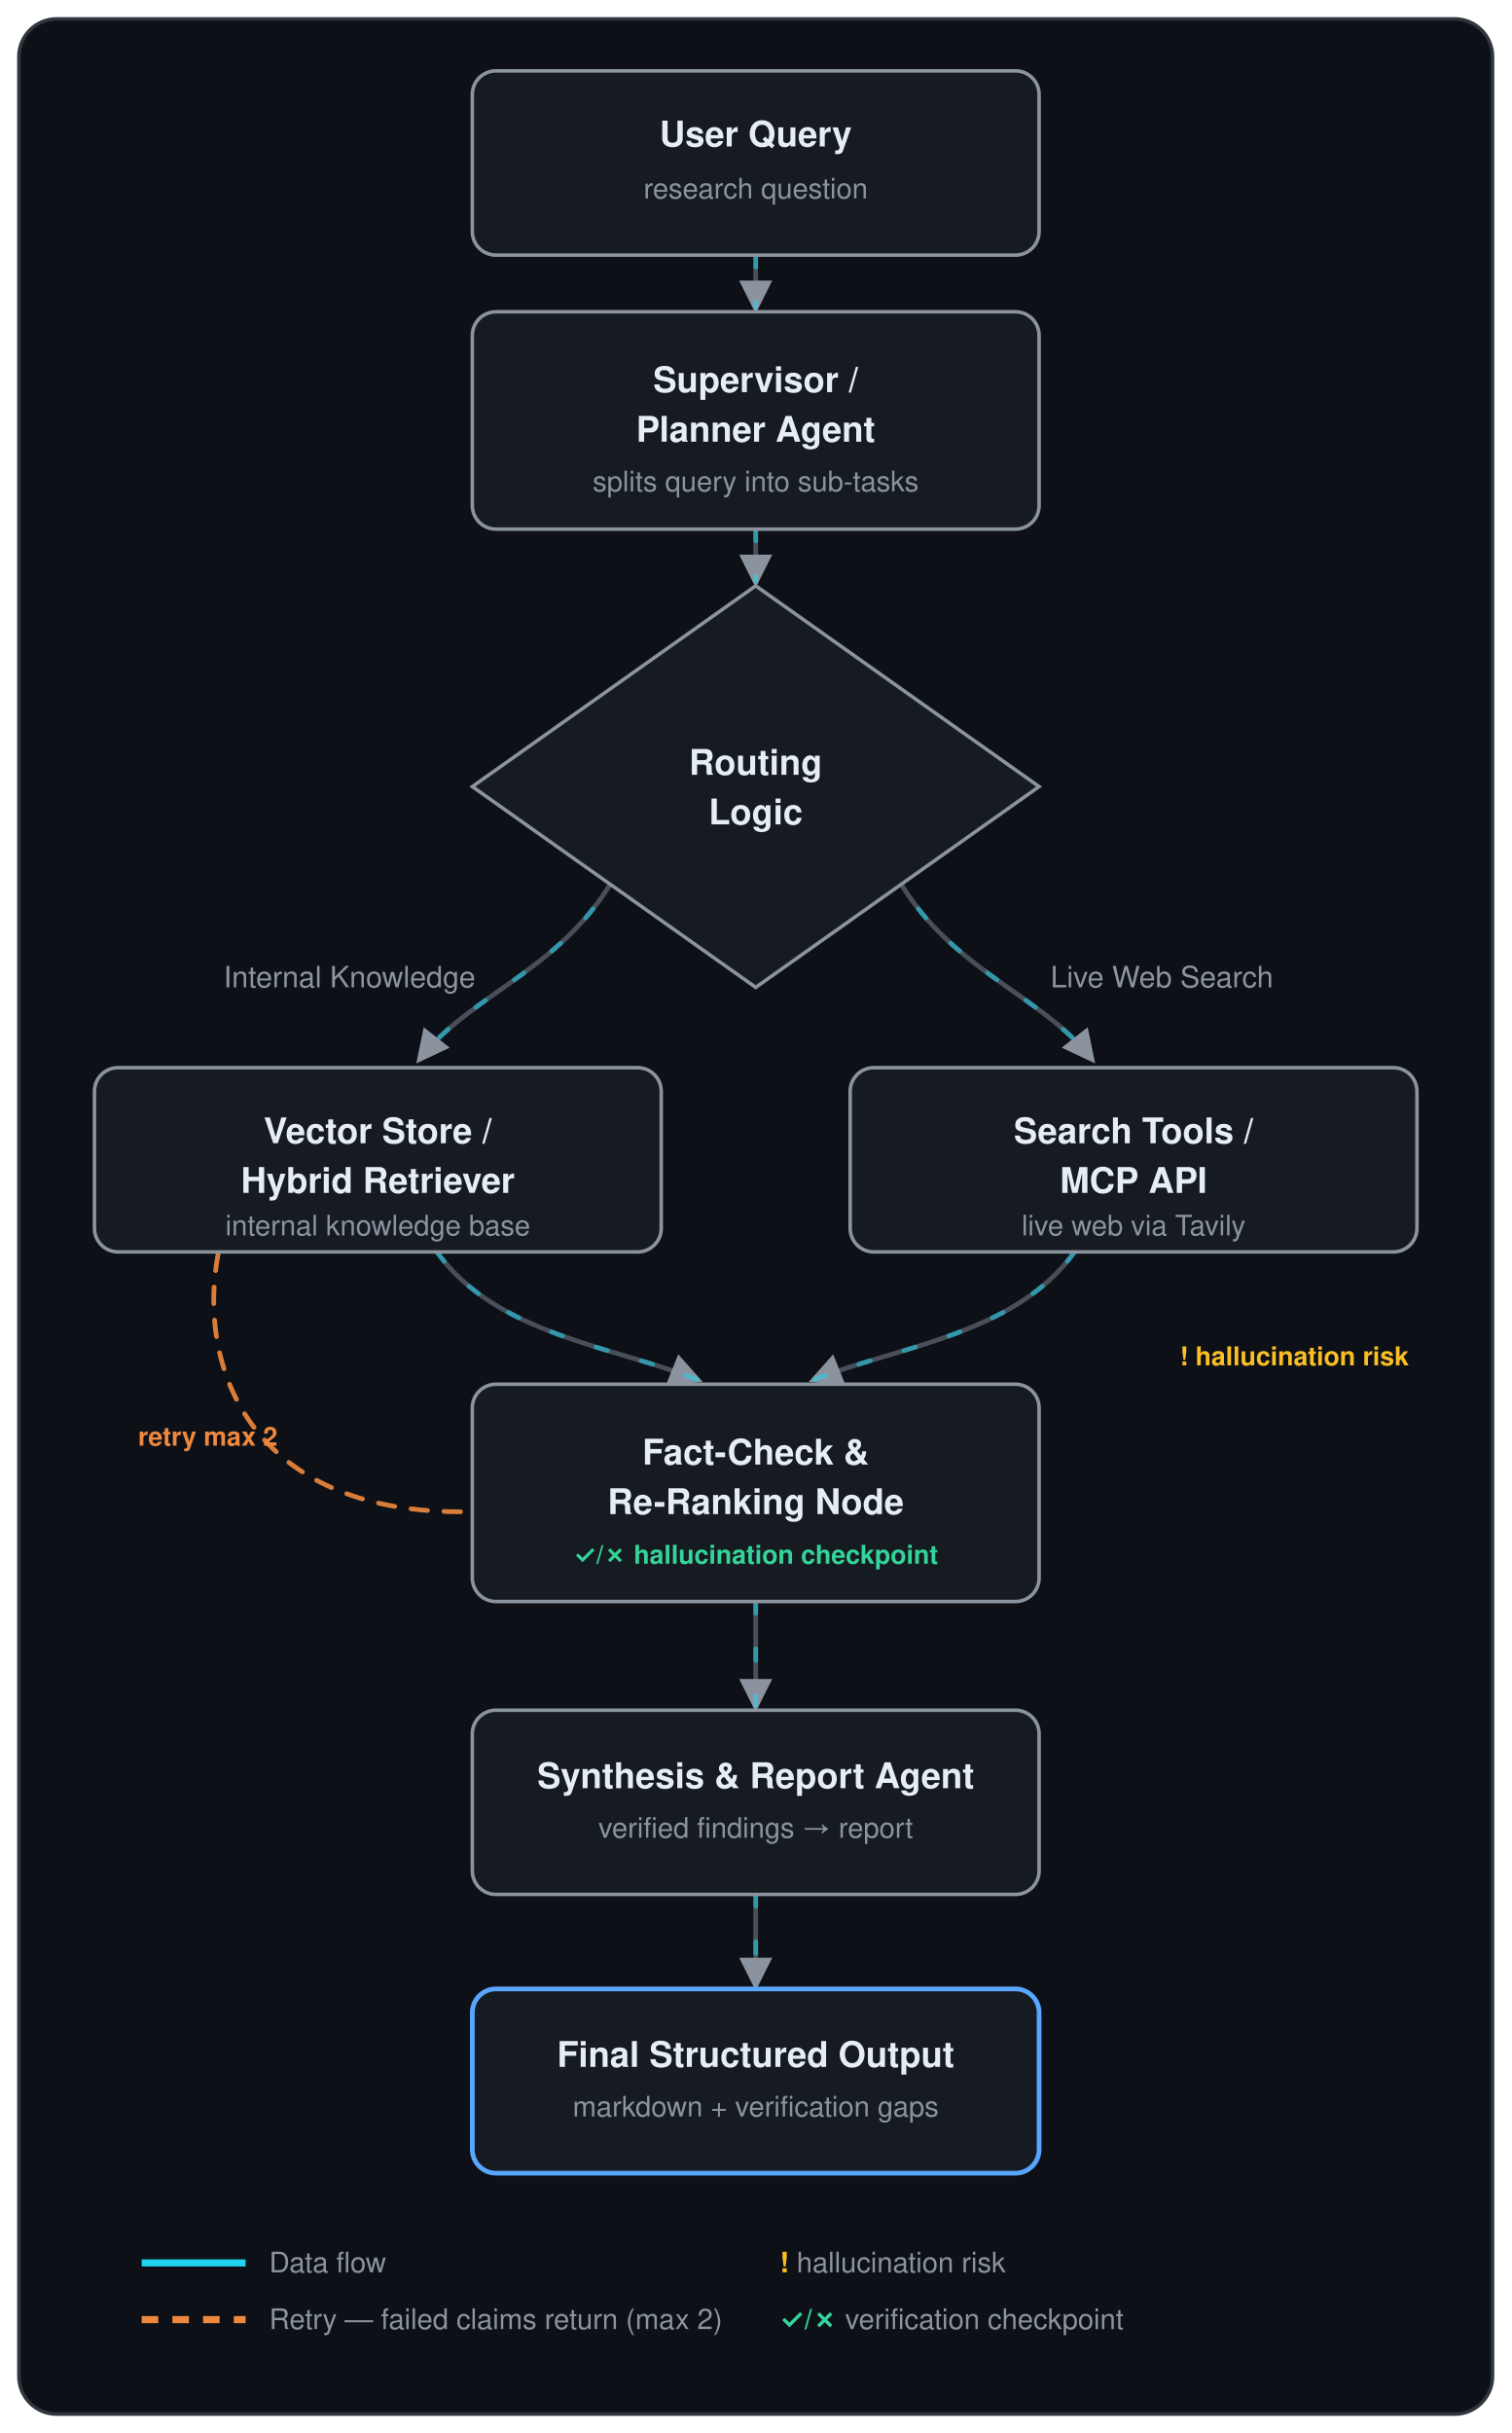
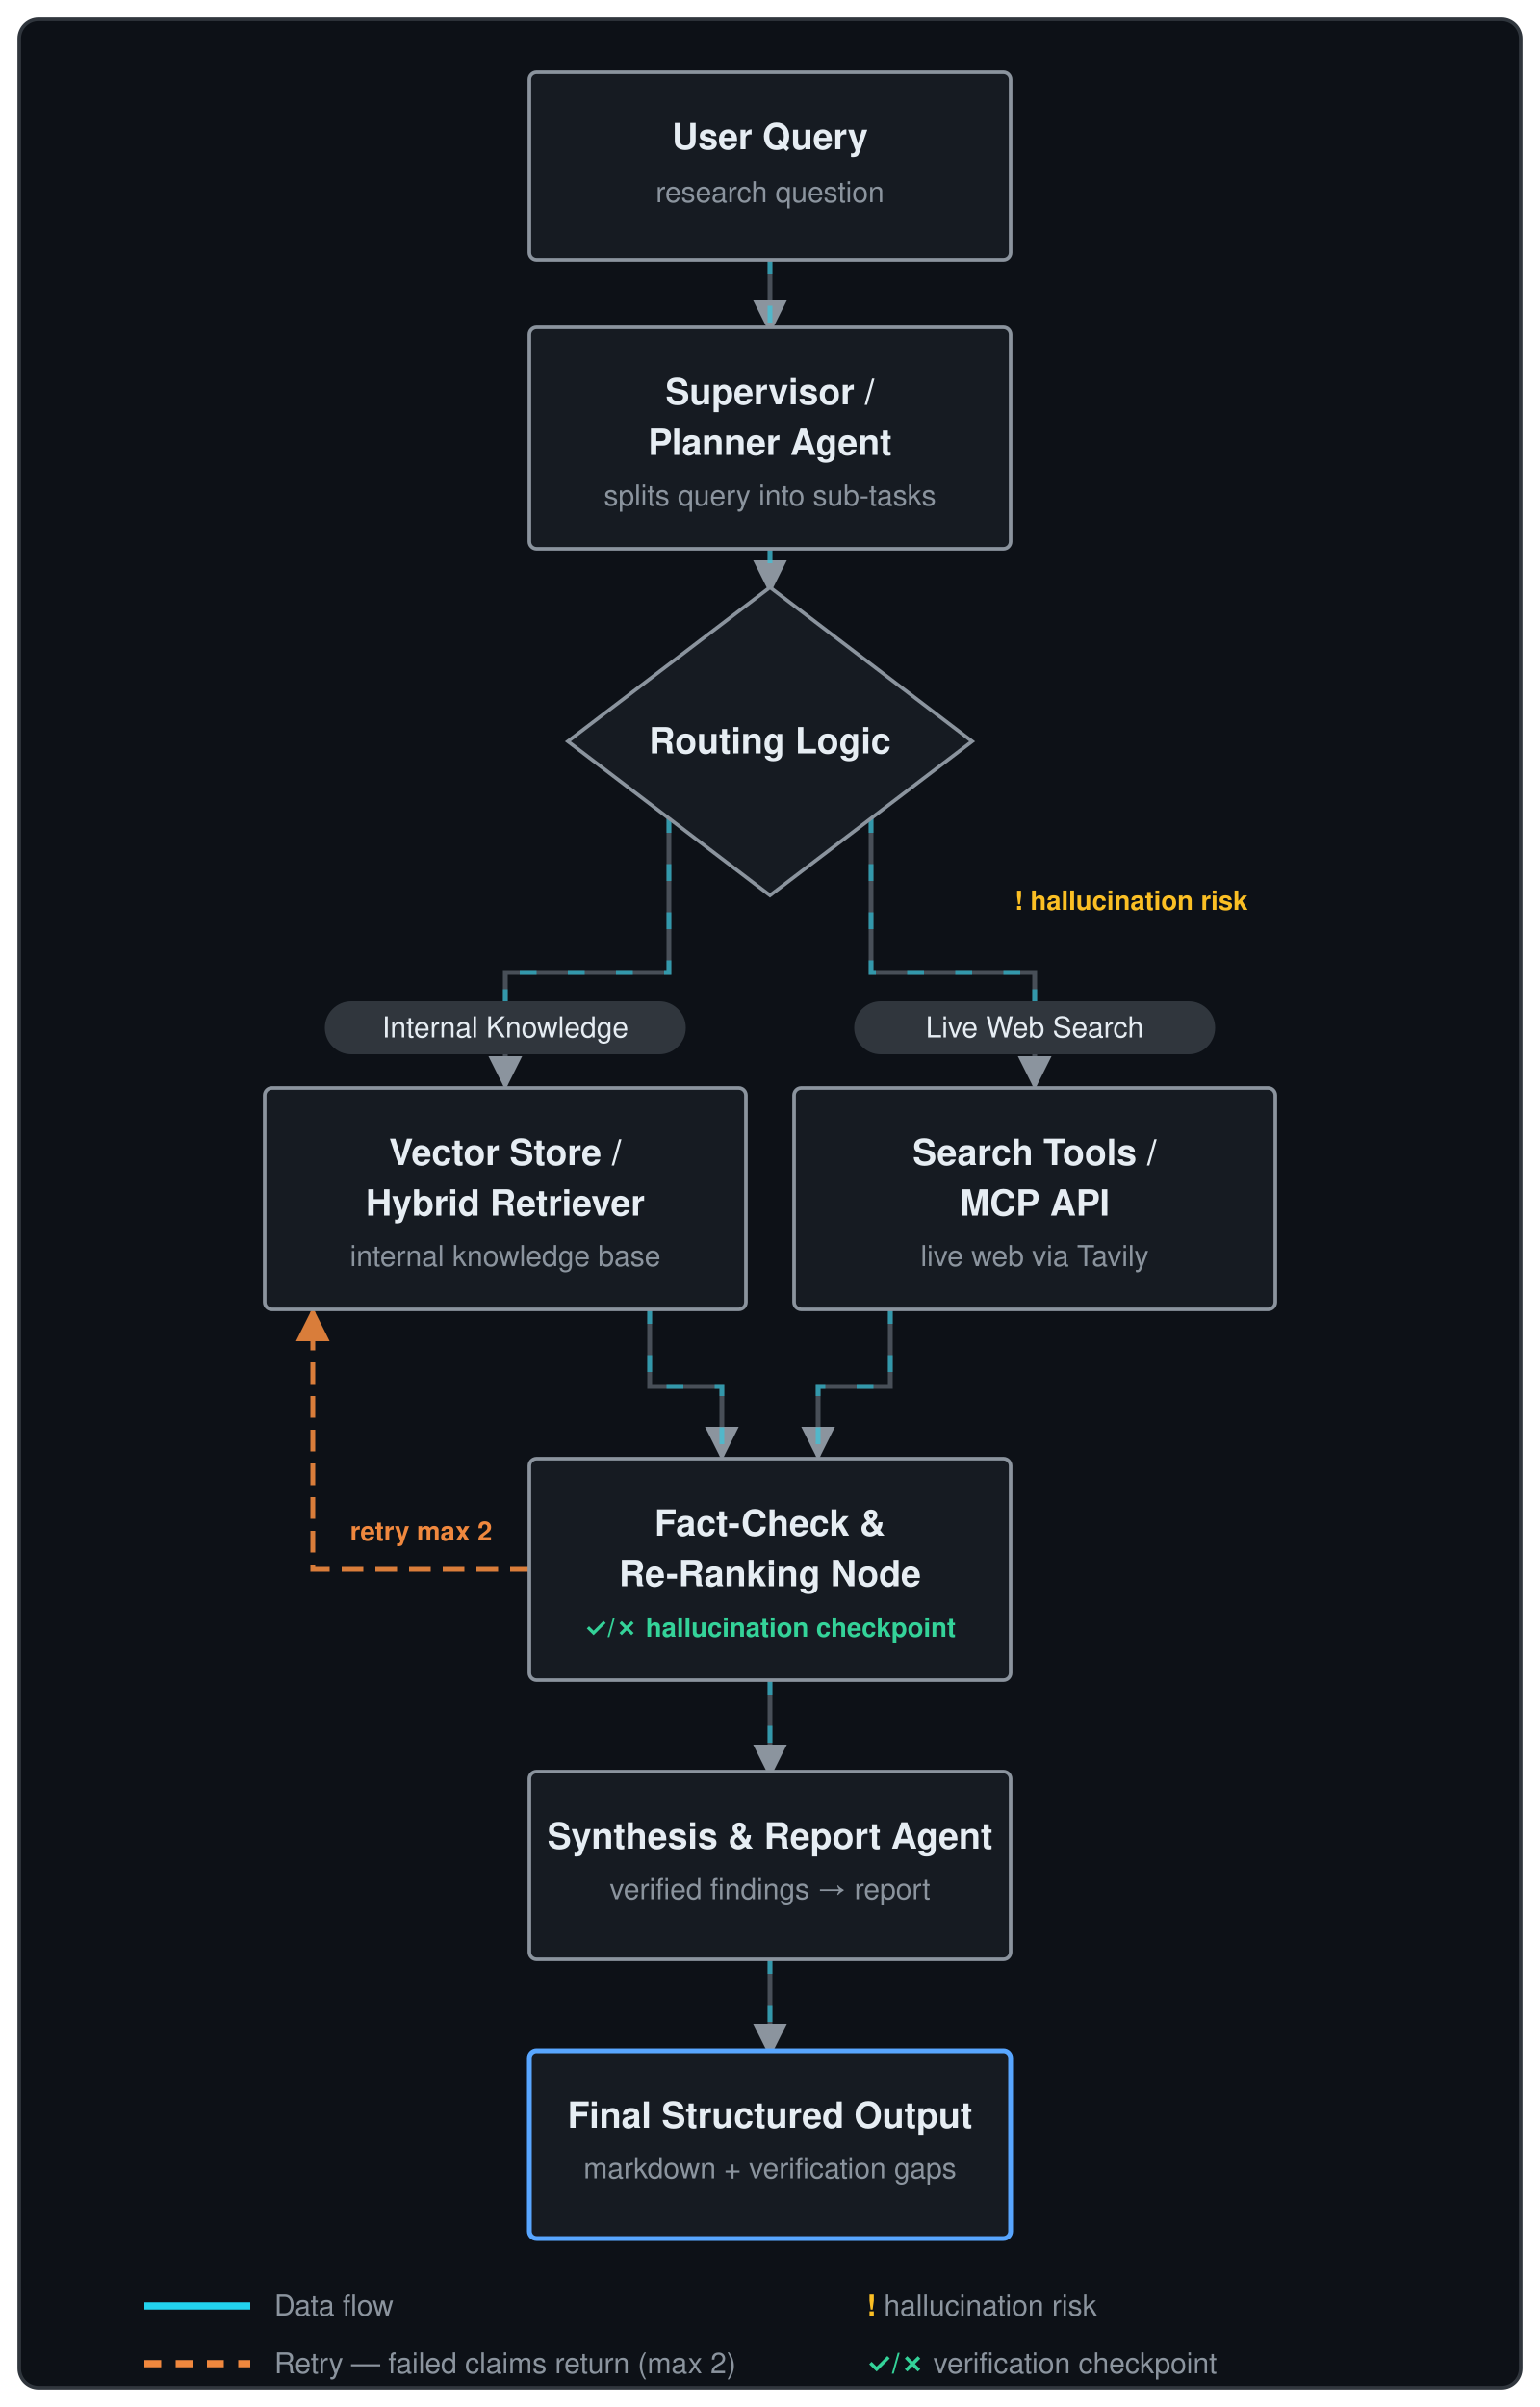
- <svg xmlns="http://www.w3.org/2000/svg" width="640" height="1030" viewBox="0 0 640 1030" role="img" aria-label="Animated system architecture: User Query flows through Planner, Routing, Retrieval, Fact-Check, Synthesis to Final Output, with retry loop">
+ <svg xmlns="http://www.w3.org/2000/svg" width="640" height="1000" viewBox="0 0 640 1000" role="img" aria-label="Animated system architecture: User Query flows through Planner, Routing, Retrieval, Fact-Check, Synthesis to Final Output, with retry loop">
  <defs>
    <marker id="arr" viewBox="0 0 10 10" refX="8" refY="5" markerWidth="7" markerHeight="7" orient="auto-start-reverse">
      <path d="M0,0 L10,5 L0,10 z" fill="#8b949e" />
    </marker>
    <marker id="arrO" viewBox="0 0 10 10" refX="8" refY="5" markerWidth="7" markerHeight="7" orient="auto-start-reverse">
      <path d="M0,0 L10,5 L0,10 z" fill="#f0883e" />
    </marker>
    <filter id="soft" x="-60%" y="-60%" width="220%" height="220%">
      <feGaussianBlur stdDeviation="6" />
    </filter>
    <filter id="dotglow" x="-80%" y="-80%" width="260%" height="260%">
      <feGaussianBlur stdDeviation="3.5" />
    </filter>
  </defs>
-   <rect x="8" y="8" width="624" height="1014" rx="16" fill="#0d1117" stroke="#30363d" stroke-width="1.5" />
-   <g fill="none" stroke-linecap="round">
-     <path d="M320,108 L320,130" stroke="#484f58" stroke-width="2" marker-end="url(#arr)" />
-     <path d="M320,108 L320,130" stroke="#22d3ee" stroke-width="2" stroke-dasharray="5 15" opacity="0.55">
+   <rect x="8" y="8" width="624" height="984" rx="8" fill="#0d1117" stroke="#30363d" stroke-width="1.5" />
+   <g fill="none" stroke-linecap="square">
+     <path d="M320,108 L320,136" stroke="#484f58" stroke-width="2" marker-end="url(#arr)" />
+     <path d="M320,108 L320,136" stroke="#22d3ee" stroke-width="2" stroke-dasharray="5 15" opacity="0.55">
      <animate attributeName="stroke-dashoffset" from="20" to="0" dur="0.7s" repeatCount="indefinite" />
    </path>
-     <path d="M320,224 L320,246" stroke="#484f58" stroke-width="2" marker-end="url(#arr)" />
-     <path d="M320,224 L320,246" stroke="#22d3ee" stroke-width="2" stroke-dasharray="5 15" opacity="0.55">
+     <path d="M320,228 L320,244" stroke="#484f58" stroke-width="2" marker-end="url(#arr)" />
+     <path d="M320,228 L320,244" stroke="#22d3ee" stroke-width="2" stroke-dasharray="5 15" opacity="0.55">
      <animate attributeName="stroke-dashoffset" from="20" to="0" dur="0.7s" repeatCount="indefinite" />
    </path>
-     <path d="M262,368 C240,410 200,420 178,448" stroke="#484f58" stroke-width="2" marker-end="url(#arr)" />
-     <path d="M262,368 C240,410 200,420 178,448" stroke="#22d3ee" stroke-width="2" stroke-dasharray="5 15" opacity="0.55">
+     <path d="M278,340 L278,404 L210,404 L210,450" stroke="#484f58" stroke-width="2" marker-end="url(#arr)" />
+     <path d="M278,340 L278,404 L210,404 L210,450" stroke="#22d3ee" stroke-width="2" stroke-dasharray="5 15" opacity="0.55">
      <animate attributeName="stroke-dashoffset" from="20" to="0" dur="0.7s" repeatCount="indefinite" />
    </path>
-     <path d="M378,368 C400,410 440,420 462,448" stroke="#484f58" stroke-width="2" marker-end="url(#arr)" />
-     <path d="M378,368 C400,410 440,420 462,448" stroke="#22d3ee" stroke-width="2" stroke-dasharray="5 15" opacity="0.55">
+     <path d="M362,340 L362,404 L430,404 L430,450" stroke="#484f58" stroke-width="2" marker-end="url(#arr)" />
+     <path d="M362,340 L362,404 L430,404 L430,450" stroke="#22d3ee" stroke-width="2" stroke-dasharray="5 15" opacity="0.55">
      <animate attributeName="stroke-dashoffset" from="20" to="0" dur="0.7s" repeatCount="indefinite" />
    </path>
-     <path d="M185,530 C210,565 260,570 295,584" stroke="#484f58" stroke-width="2" marker-end="url(#arr)" />
-     <path d="M185,530 C210,565 260,570 295,584" stroke="#22d3ee" stroke-width="2" stroke-dasharray="5 15" opacity="0.55">
+     <path d="M270,544 L270,576 L300,576 L300,604" stroke="#484f58" stroke-width="2" marker-end="url(#arr)" />
+     <path d="M270,544 L270,576 L300,576 L300,604" stroke="#22d3ee" stroke-width="2" stroke-dasharray="5 15" opacity="0.55">
      <animate attributeName="stroke-dashoffset" from="20" to="0" dur="0.7s" repeatCount="indefinite" />
    </path>
-     <path d="M455,530 C430,565 380,570 345,584" stroke="#484f58" stroke-width="2" marker-end="url(#arr)" />
-     <path d="M455,530 C430,565 380,570 345,584" stroke="#22d3ee" stroke-width="2" stroke-dasharray="5 15" opacity="0.55">
+     <path d="M370,544 L370,576 L340,576 L340,604" stroke="#484f58" stroke-width="2" marker-end="url(#arr)" />
+     <path d="M370,544 L370,576 L340,576 L340,604" stroke="#22d3ee" stroke-width="2" stroke-dasharray="5 15" opacity="0.55">
      <animate attributeName="stroke-dashoffset" from="20" to="0" dur="0.7s" repeatCount="indefinite" />
    </path>
-     <path d="M320,678 L320,722" stroke="#484f58" stroke-width="2" marker-end="url(#arr)" />
-     <path d="M320,678 L320,722" stroke="#22d3ee" stroke-width="2" stroke-dasharray="5 15" opacity="0.55">
+     <path d="M320,698 L320,736" stroke="#484f58" stroke-width="2" marker-end="url(#arr)" />
+     <path d="M320,698 L320,736" stroke="#22d3ee" stroke-width="2" stroke-dasharray="5 15" opacity="0.55">
      <animate attributeName="stroke-dashoffset" from="20" to="0" dur="0.7s" repeatCount="indefinite" />
    </path>
-     <path d="M320,802 L320,840" stroke="#484f58" stroke-width="2" marker-end="url(#arr)" />
-     <path d="M320,802 L320,840" stroke="#22d3ee" stroke-width="2" stroke-dasharray="5 15" opacity="0.55">
+     <path d="M320,814 L320,852" stroke="#484f58" stroke-width="2" marker-end="url(#arr)" />
+     <path d="M320,814 L320,852" stroke="#22d3ee" stroke-width="2" stroke-dasharray="5 15" opacity="0.55">
      <animate attributeName="stroke-dashoffset" from="20" to="0" dur="0.7s" repeatCount="indefinite" />
    </path>
-     <path d="M195,640 C100,640 80,570 95,520 C100,500 80,495 48,491" stroke="#f0883e" stroke-width="2" stroke-dasharray="7 7" opacity="0.9" marker-end="url(#arrO)" fill="none">
+     <path d="M220,652 L130,652 L130,546" stroke="#f0883e" stroke-width="2" stroke-dasharray="7 7" opacity="0.9" marker-end="url(#arrO)" fill="none">
      <animate attributeName="stroke-dashoffset" from="28" to="0" dur="0.9s" repeatCount="indefinite" />
    </path>
  </g>
  <g font-family="-apple-system,'Segoe UI',Helvetica,Arial,sans-serif" text-anchor="middle">
-     <text x="148" y="418" font-size="12.5" fill="#8b949e">Internal Knowledge</text>
-     <text x="492" y="418" font-size="12.5" fill="#8b949e">Live Web Search</text>
-     <text x="88" y="612" font-size="11" font-weight="600" fill="#f0883e">retry max 2</text>
-     <text x="548" y="578" font-size="11" font-weight="600" fill="#fbbf24">! hallucination risk</text>
+     <rect x="135" y="416" width="150" height="22" rx="11" fill="#30363d" />
+     <text x="210" y="431" font-size="12" fill="#e6edf3">Internal Knowledge</text>
+     <rect x="355" y="416" width="150" height="22" rx="11" fill="#30363d" />
+     <text x="430" y="431" font-size="12" fill="#e6edf3">Live Web Search</text>
+     <text x="175" y="640" font-size="11" font-weight="600" fill="#f0883e">retry max 2</text>
+     <text x="470" y="378" font-size="11" font-weight="600" fill="#fbbf24">! hallucination risk</text>
  </g>
  <g font-family="-apple-system,'Segoe UI',Helvetica,Arial,sans-serif" text-anchor="middle">
    <g>
-       <rect x="200" y="30" width="240" height="78" rx="10" fill="none" stroke="#22d3ee" stroke-width="2.5" filter="url(#soft)" opacity="0">
+       <rect x="220" y="30" width="200" height="78" rx="3" fill="none" stroke="#22d3ee" stroke-width="2.5" filter="url(#soft)" opacity="0">
        <animate attributeName="opacity" values="0;1;1;0;0" keyTimes="0;0.04;0.16;0.24;1" dur="10s" begin="0s" repeatCount="indefinite" />
      </rect>
-       <rect x="200" y="30" width="240" height="78" rx="10" fill="#161b22" stroke="#8b949e" stroke-width="1.5" />
+       <rect x="220" y="30" width="200" height="78" rx="3" fill="#161b22" stroke="#8b949e" stroke-width="1.5" />
      <text x="320" y="62" font-size="15" font-weight="600" fill="#e6edf3">User Query</text>
      <text x="320" y="84" font-size="12" fill="#8b949e">research question</text>
    </g>
    <g>
-       <rect x="200" y="132" width="240" height="92" rx="10" fill="none" stroke="#22d3ee" stroke-width="2.5" filter="url(#soft)" opacity="0">
+       <rect x="220" y="136" width="200" height="92" rx="3" fill="none" stroke="#22d3ee" stroke-width="2.5" filter="url(#soft)" opacity="0">
        <animate attributeName="opacity" values="0;1;1;0;0" keyTimes="0;0.04;0.16;0.24;1" dur="10s" begin="1.1s" repeatCount="indefinite" />
      </rect>
-       <rect x="200" y="132" width="240" height="92" rx="10" fill="#161b22" stroke="#8b949e" stroke-width="1.5" />
-       <text x="320" y="166" font-size="15" font-weight="600" fill="#e6edf3">Supervisor /</text>
-       <text x="320" y="187" font-size="15" font-weight="600" fill="#e6edf3">Planner Agent</text>
-       <text x="320" y="208" font-size="12" fill="#8b949e">splits query into sub-tasks</text>
+       <rect x="220" y="136" width="200" height="92" rx="3" fill="#161b22" stroke="#8b949e" stroke-width="1.5" />
+       <text x="320" y="168" font-size="15" font-weight="600" fill="#e6edf3">Supervisor /</text>
+       <text x="320" y="189" font-size="15" font-weight="600" fill="#e6edf3">Planner Agent</text>
+       <text x="320" y="210" font-size="12" fill="#8b949e">splits query into sub-tasks</text>
    </g>
    <g>
-       <polygon points="320,248 440,333 320,418 200,333" fill="none" stroke="#22d3ee" stroke-width="2.5" filter="url(#soft)" opacity="0">
+       <polygon points="320,244 404,308 320,372 236,308" fill="none" stroke="#22d3ee" stroke-width="2.5" filter="url(#soft)" opacity="0">
        <animate attributeName="opacity" values="0;1;1;0;0" keyTimes="0;0.04;0.16;0.24;1" dur="10s" begin="2.2s" repeatCount="indefinite" />
      </polygon>
-       <polygon points="320,248 440,333 320,418 200,333" fill="#161b22" stroke="#8b949e" stroke-width="1.5" />
-       <text x="320" y="328" font-size="15" font-weight="600" fill="#e6edf3">Routing</text>
-       <text x="320" y="349" font-size="15" font-weight="600" fill="#e6edf3">Logic</text>
+       <polygon points="320,244 404,308 320,372 236,308" fill="#161b22" stroke="#8b949e" stroke-width="1.5" />
+       <text x="320" y="313" font-size="15" font-weight="600" fill="#e6edf3">Routing Logic</text>
+       <ellipse cx="320" cy="308" rx="30" ry="18" fill="none" stroke="#22d3ee" stroke-width="2" opacity="0">
+         <animate attributeName="rx" values="30;95" dur="10s" begin="2.2s" repeatCount="indefinite" />
+         <animate attributeName="ry" values="18;60" dur="10s" begin="2.2s" repeatCount="indefinite" />
+         <animate attributeName="opacity" values="0;0.7;0" keyTimes="0;0.15;0.35" dur="10s" begin="2.2s" repeatCount="indefinite" />
+       </ellipse>
    </g>
    <g>
-       <rect x="40" y="452" width="240" height="78" rx="10" fill="none" stroke="#22d3ee" stroke-width="2.5" filter="url(#soft)" opacity="0">
+       <rect x="110" y="452" width="200" height="92" rx="3" fill="none" stroke="#22d3ee" stroke-width="2.5" filter="url(#soft)" opacity="0">
        <animate attributeName="opacity" values="0;1;1;0;0" keyTimes="0;0.04;0.16;0.24;1" dur="10s" begin="3.4s" repeatCount="indefinite" />
      </rect>
-       <rect x="40" y="452" width="240" height="78" rx="10" fill="#161b22" stroke="#8b949e" stroke-width="1.5" />
-       <text x="160" y="484" font-size="15" font-weight="600" fill="#e6edf3">Vector Store /</text>
-       <text x="160" y="505" font-size="15" font-weight="600" fill="#e6edf3">Hybrid Retriever</text>
-       <text x="160" y="523" font-size="12" fill="#8b949e">internal knowledge base</text>
+       <rect x="110" y="452" width="200" height="92" rx="3" fill="#161b22" stroke="#8b949e" stroke-width="1.5" />
+       <text x="210" y="484" font-size="15" font-weight="600" fill="#e6edf3">Vector Store /</text>
+       <text x="210" y="505" font-size="15" font-weight="600" fill="#e6edf3">Hybrid Retriever</text>
+       <text x="210" y="526" font-size="12" fill="#8b949e">internal knowledge base</text>
    </g>
    <g>
-       <rect x="360" y="452" width="240" height="78" rx="10" fill="none" stroke="#22d3ee" stroke-width="2.5" filter="url(#soft)" opacity="0">
+       <rect x="330" y="452" width="200" height="92" rx="3" fill="none" stroke="#22d3ee" stroke-width="2.5" filter="url(#soft)" opacity="0">
        <animate attributeName="opacity" values="0;1;1;0;0" keyTimes="0;0.04;0.16;0.24;1" dur="10s" begin="3.4s" repeatCount="indefinite" />
      </rect>
-       <rect x="360" y="452" width="240" height="78" rx="10" fill="#161b22" stroke="#8b949e" stroke-width="1.5" />
-       <text x="480" y="484" font-size="15" font-weight="600" fill="#e6edf3">Search Tools /</text>
-       <text x="480" y="505" font-size="15" font-weight="600" fill="#e6edf3">MCP API</text>
-       <text x="480" y="523" font-size="12" fill="#8b949e">live web via Tavily</text>
+       <rect x="330" y="452" width="200" height="92" rx="3" fill="#161b22" stroke="#8b949e" stroke-width="1.5" />
+       <text x="430" y="484" font-size="15" font-weight="600" fill="#e6edf3">Search Tools /</text>
+       <text x="430" y="505" font-size="15" font-weight="600" fill="#e6edf3">MCP API</text>
+       <text x="430" y="526" font-size="12" fill="#8b949e">live web via Tavily</text>
    </g>
    <g>
-       <rect x="200" y="586" width="240" height="92" rx="10" fill="none" stroke="#22d3ee" stroke-width="2.5" filter="url(#soft)" opacity="0">
+       <rect x="220" y="606" width="200" height="92" rx="3" fill="none" stroke="#22d3ee" stroke-width="2.5" filter="url(#soft)" opacity="0">
        <animate attributeName="opacity" values="0;1;1;0;0" keyTimes="0;0.04;0.16;0.24;1" dur="10s" begin="5s" repeatCount="indefinite" />
      </rect>
-       <rect x="200" y="586" width="240" height="92" rx="10" fill="#161b22" stroke="#8b949e" stroke-width="1.5" />
-       <text x="320" y="620" font-size="15" font-weight="600" fill="#e6edf3">Fact-Check &amp;</text>
-       <text x="320" y="641" font-size="15" font-weight="600" fill="#e6edf3">Re-Ranking Node</text>
-       <text x="320" y="662" font-size="11" font-weight="600" fill="#34d399">✓/✗ hallucination checkpoint</text>
+       <rect x="220" y="606" width="200" height="92" rx="3" fill="#161b22" stroke="#8b949e" stroke-width="1.5" />
+       <text x="320" y="638" font-size="15" font-weight="600" fill="#e6edf3">Fact-Check &amp;</text>
+       <text x="320" y="659" font-size="15" font-weight="600" fill="#e6edf3">Re-Ranking Node</text>
+       <text x="320" y="680" font-size="11" font-weight="600" fill="#34d399">✓/✗ hallucination checkpoint</text>
    </g>
    <g>
-       <rect x="200" y="724" width="240" height="78" rx="10" fill="none" stroke="#22d3ee" stroke-width="2.5" filter="url(#soft)" opacity="0">
+       <rect x="220" y="736" width="200" height="78" rx="3" fill="none" stroke="#22d3ee" stroke-width="2.5" filter="url(#soft)" opacity="0">
        <animate attributeName="opacity" values="0;1;1;0;0" keyTimes="0;0.04;0.16;0.24;1" dur="10s" begin="6.4s" repeatCount="indefinite" />
      </rect>
-       <rect x="200" y="724" width="240" height="78" rx="10" fill="#161b22" stroke="#8b949e" stroke-width="1.5" />
-       <text x="320" y="757" font-size="15" font-weight="600" fill="#e6edf3">Synthesis &amp; Report Agent</text>
-       <text x="320" y="778" font-size="12" fill="#8b949e">verified findings → report</text>
+       <rect x="220" y="736" width="200" height="78" rx="3" fill="#161b22" stroke="#8b949e" stroke-width="1.5" />
+       <text x="320" y="768" font-size="15" font-weight="600" fill="#e6edf3">Synthesis &amp; Report Agent</text>
+       <text x="320" y="789" font-size="12" fill="#8b949e">verified findings → report</text>
    </g>
    <g>
-       <rect x="200" y="842" width="240" height="78" rx="10" fill="none" stroke="#22d3ee" stroke-width="2.5" filter="url(#soft)" opacity="0">
+       <rect x="220" y="852" width="200" height="78" rx="3" fill="none" stroke="#22d3ee" stroke-width="2.5" filter="url(#soft)" opacity="0">
        <animate attributeName="opacity" values="0;1;1;0;0" keyTimes="0;0.04;0.16;0.24;1" dur="10s" begin="7.8s" repeatCount="indefinite" />
      </rect>
-       <rect x="200" y="842" width="240" height="78" rx="10" fill="#161b22" stroke="#58a6ff" stroke-width="2" />
-       <text x="320" y="875" font-size="15" font-weight="600" fill="#e6edf3">Final Structured Output</text>
-       <text x="320" y="896" font-size="12" fill="#8b949e">markdown + verification gaps</text>
+       <rect x="220" y="852" width="200" height="78" rx="3" fill="#161b22" stroke="#58a6ff" stroke-width="2" />
+       <text x="320" y="884" font-size="15" font-weight="600" fill="#e6edf3">Final Structured Output</text>
+       <text x="320" y="905" font-size="12" fill="#8b949e">markdown + verification gaps</text>
+       <circle cx="320" cy="891" r="10" fill="none" stroke="#58a6ff" stroke-width="2" opacity="0">
+         <animate attributeName="r" values="10;75" dur="10s" begin="7.8s" repeatCount="indefinite" />
+         <animate attributeName="opacity" values="0;0.6;0" keyTimes="0;0.12;0.3" dur="10s" begin="7.8s" repeatCount="indefinite" />
+       </circle>
+       <circle cx="320" cy="891" r="10" fill="none" stroke="#58a6ff" stroke-width="2" opacity="0">
+         <animate attributeName="r" values="10;75" dur="10s" begin="8.7s" repeatCount="indefinite" />
+         <animate attributeName="opacity" values="0;0.6;0" keyTimes="0;0.12;0.3" dur="10s" begin="8.7s" repeatCount="indefinite" />
+       </circle>
    </g>
  </g>
  <circle r="5" fill="#22d3ee" filter="url(#dotglow)" opacity="0">
-     <animate attributeName="opacity" values="0;1;1;0" keyTimes="0;0.06;0.9;1" dur="7s" begin="0s" repeatCount="indefinite" />
-     <animateMotion dur="7s" begin="0s" repeatCount="indefinite" path="M320,69 L320,178 L320,333 C295,390 220,400 175,448 L160,491 C175,560 250,570 300,620 L320,632 L320,763 L320,881" />
+     <animate attributeName="opacity" values="0;1;1;0" keyTimes="0;0.06;0.9;1" dur="8s" begin="0s" repeatCount="indefinite" />
+     <animateMotion dur="8s" begin="0s" repeatCount="indefinite" path="M320,69 L320,136 L320,182 L320,228 L320,244 L320,308 L278,340 L278,404 L210,404 L210,450 L210,498 L210,544 L270,544 L270,576 L300,576 L300,604 L320,652 L320,698 L320,736 L320,775 L320,814 L320,852 L320,891" />
  </circle>
  <circle r="5" fill="#22d3ee" filter="url(#dotglow)" opacity="0">
-     <animate attributeName="opacity" values="0;1;1;0" keyTimes="0;0.06;0.9;1" dur="7s" begin="3.5s" repeatCount="indefinite" />
-     <animateMotion dur="7s" begin="3.5s" repeatCount="indefinite" path="M320,69 L320,178 L320,333 C345,390 420,400 465,448 L480,491 C465,560 390,570 340,620 L320,632 L320,763 L320,881" />
+     <animate attributeName="opacity" values="0;1;1;0" keyTimes="0;0.06;0.9;1" dur="8s" begin="4s" repeatCount="indefinite" />
+     <animateMotion dur="8s" begin="4s" repeatCount="indefinite" path="M320,69 L320,136 L320,182 L320,228 L320,244 L320,308 L362,340 L362,404 L430,404 L430,450 L430,498 L430,544 L370,544 L370,576 L340,576 L340,604 L320,652 L320,698 L320,736 L320,775 L320,814 L320,852 L320,891" />
  </circle>
  <g font-family="-apple-system,'Segoe UI',Helvetica,Arial,sans-serif" font-size="12" fill="#8b949e">
    <line x1="60" y1="958" x2="104" y2="958" stroke="#22d3ee" stroke-width="3" />
    <text x="114" y="962" text-anchor="start">Data flow</text>
    <line x1="60" y1="982" x2="104" y2="982" stroke="#f0883e" stroke-width="3" stroke-dasharray="7 6" />
    <text x="114" y="986" text-anchor="start">Retry — failed claims return (max 2)</text>
-     <text x="330" y="962" text-anchor="start">
+     <text x="360" y="962" text-anchor="start">
      <tspan fill="#fbbf24" font-weight="600">!</tspan> hallucination risk</text>
-     <text x="330" y="986" text-anchor="start">
+     <text x="360" y="986" text-anchor="start">
      <tspan fill="#34d399" font-weight="600">✓/✗</tspan> verification checkpoint</text>
  </g>
</svg>
